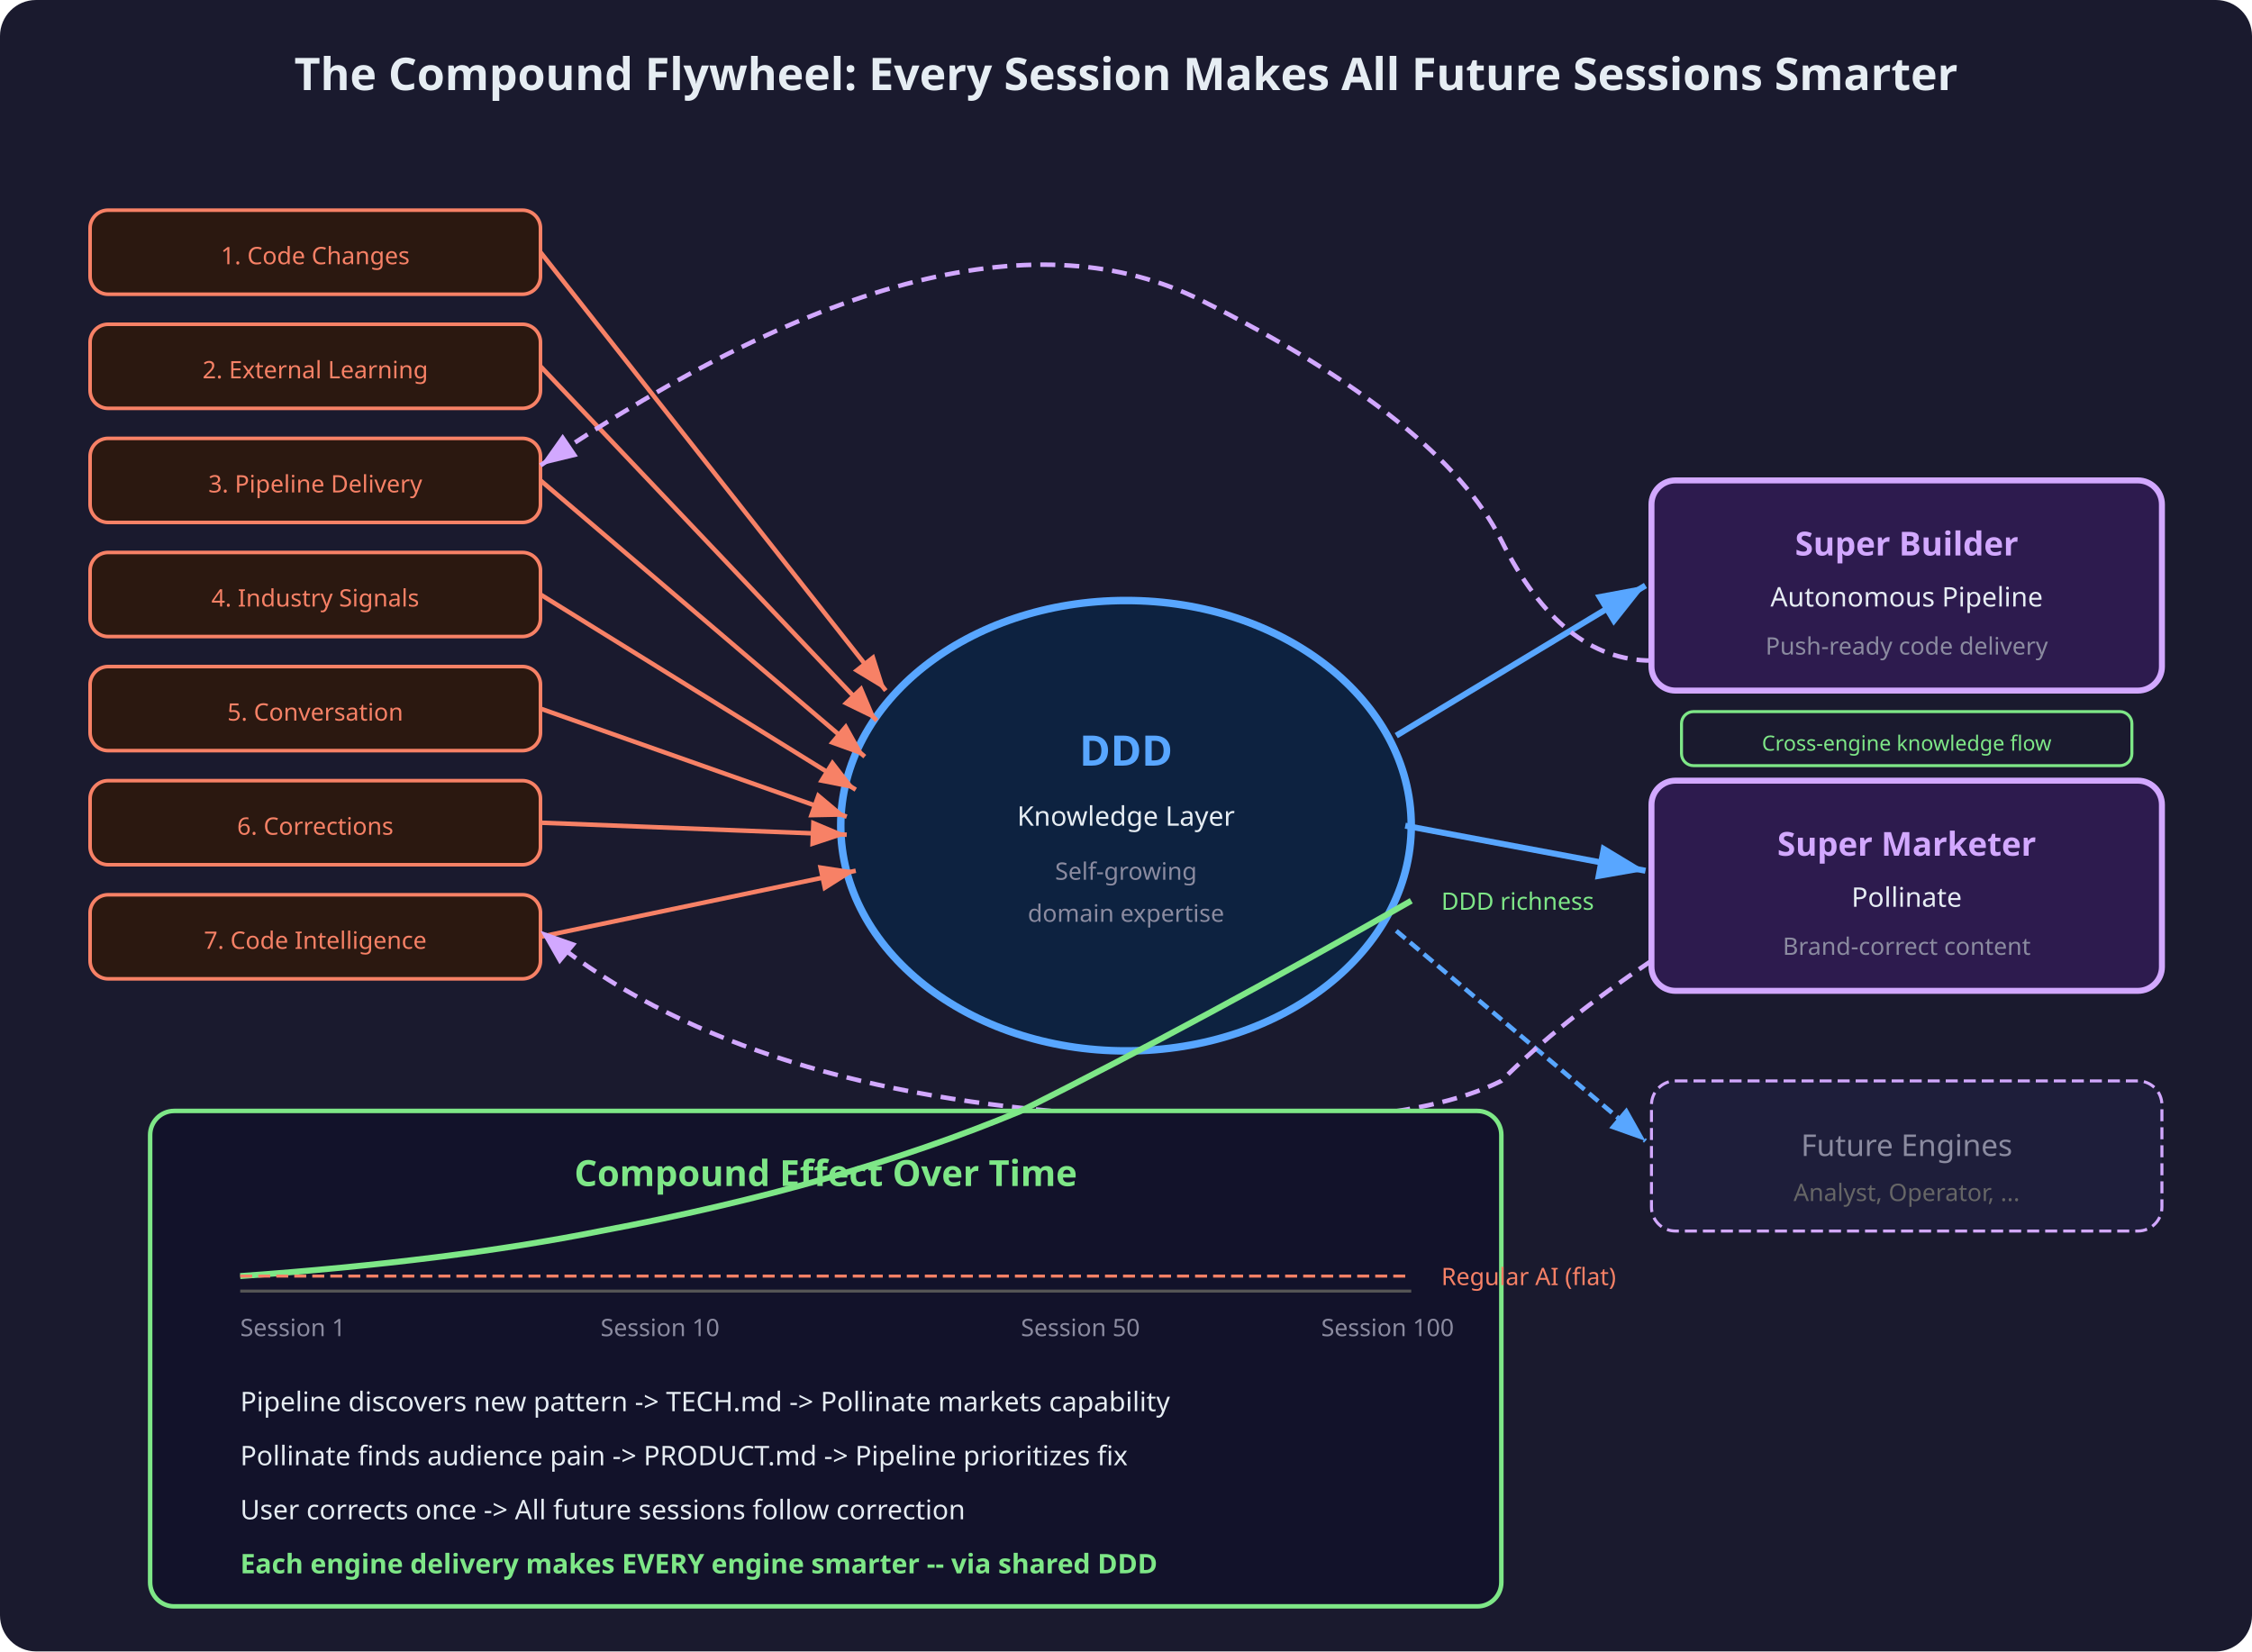
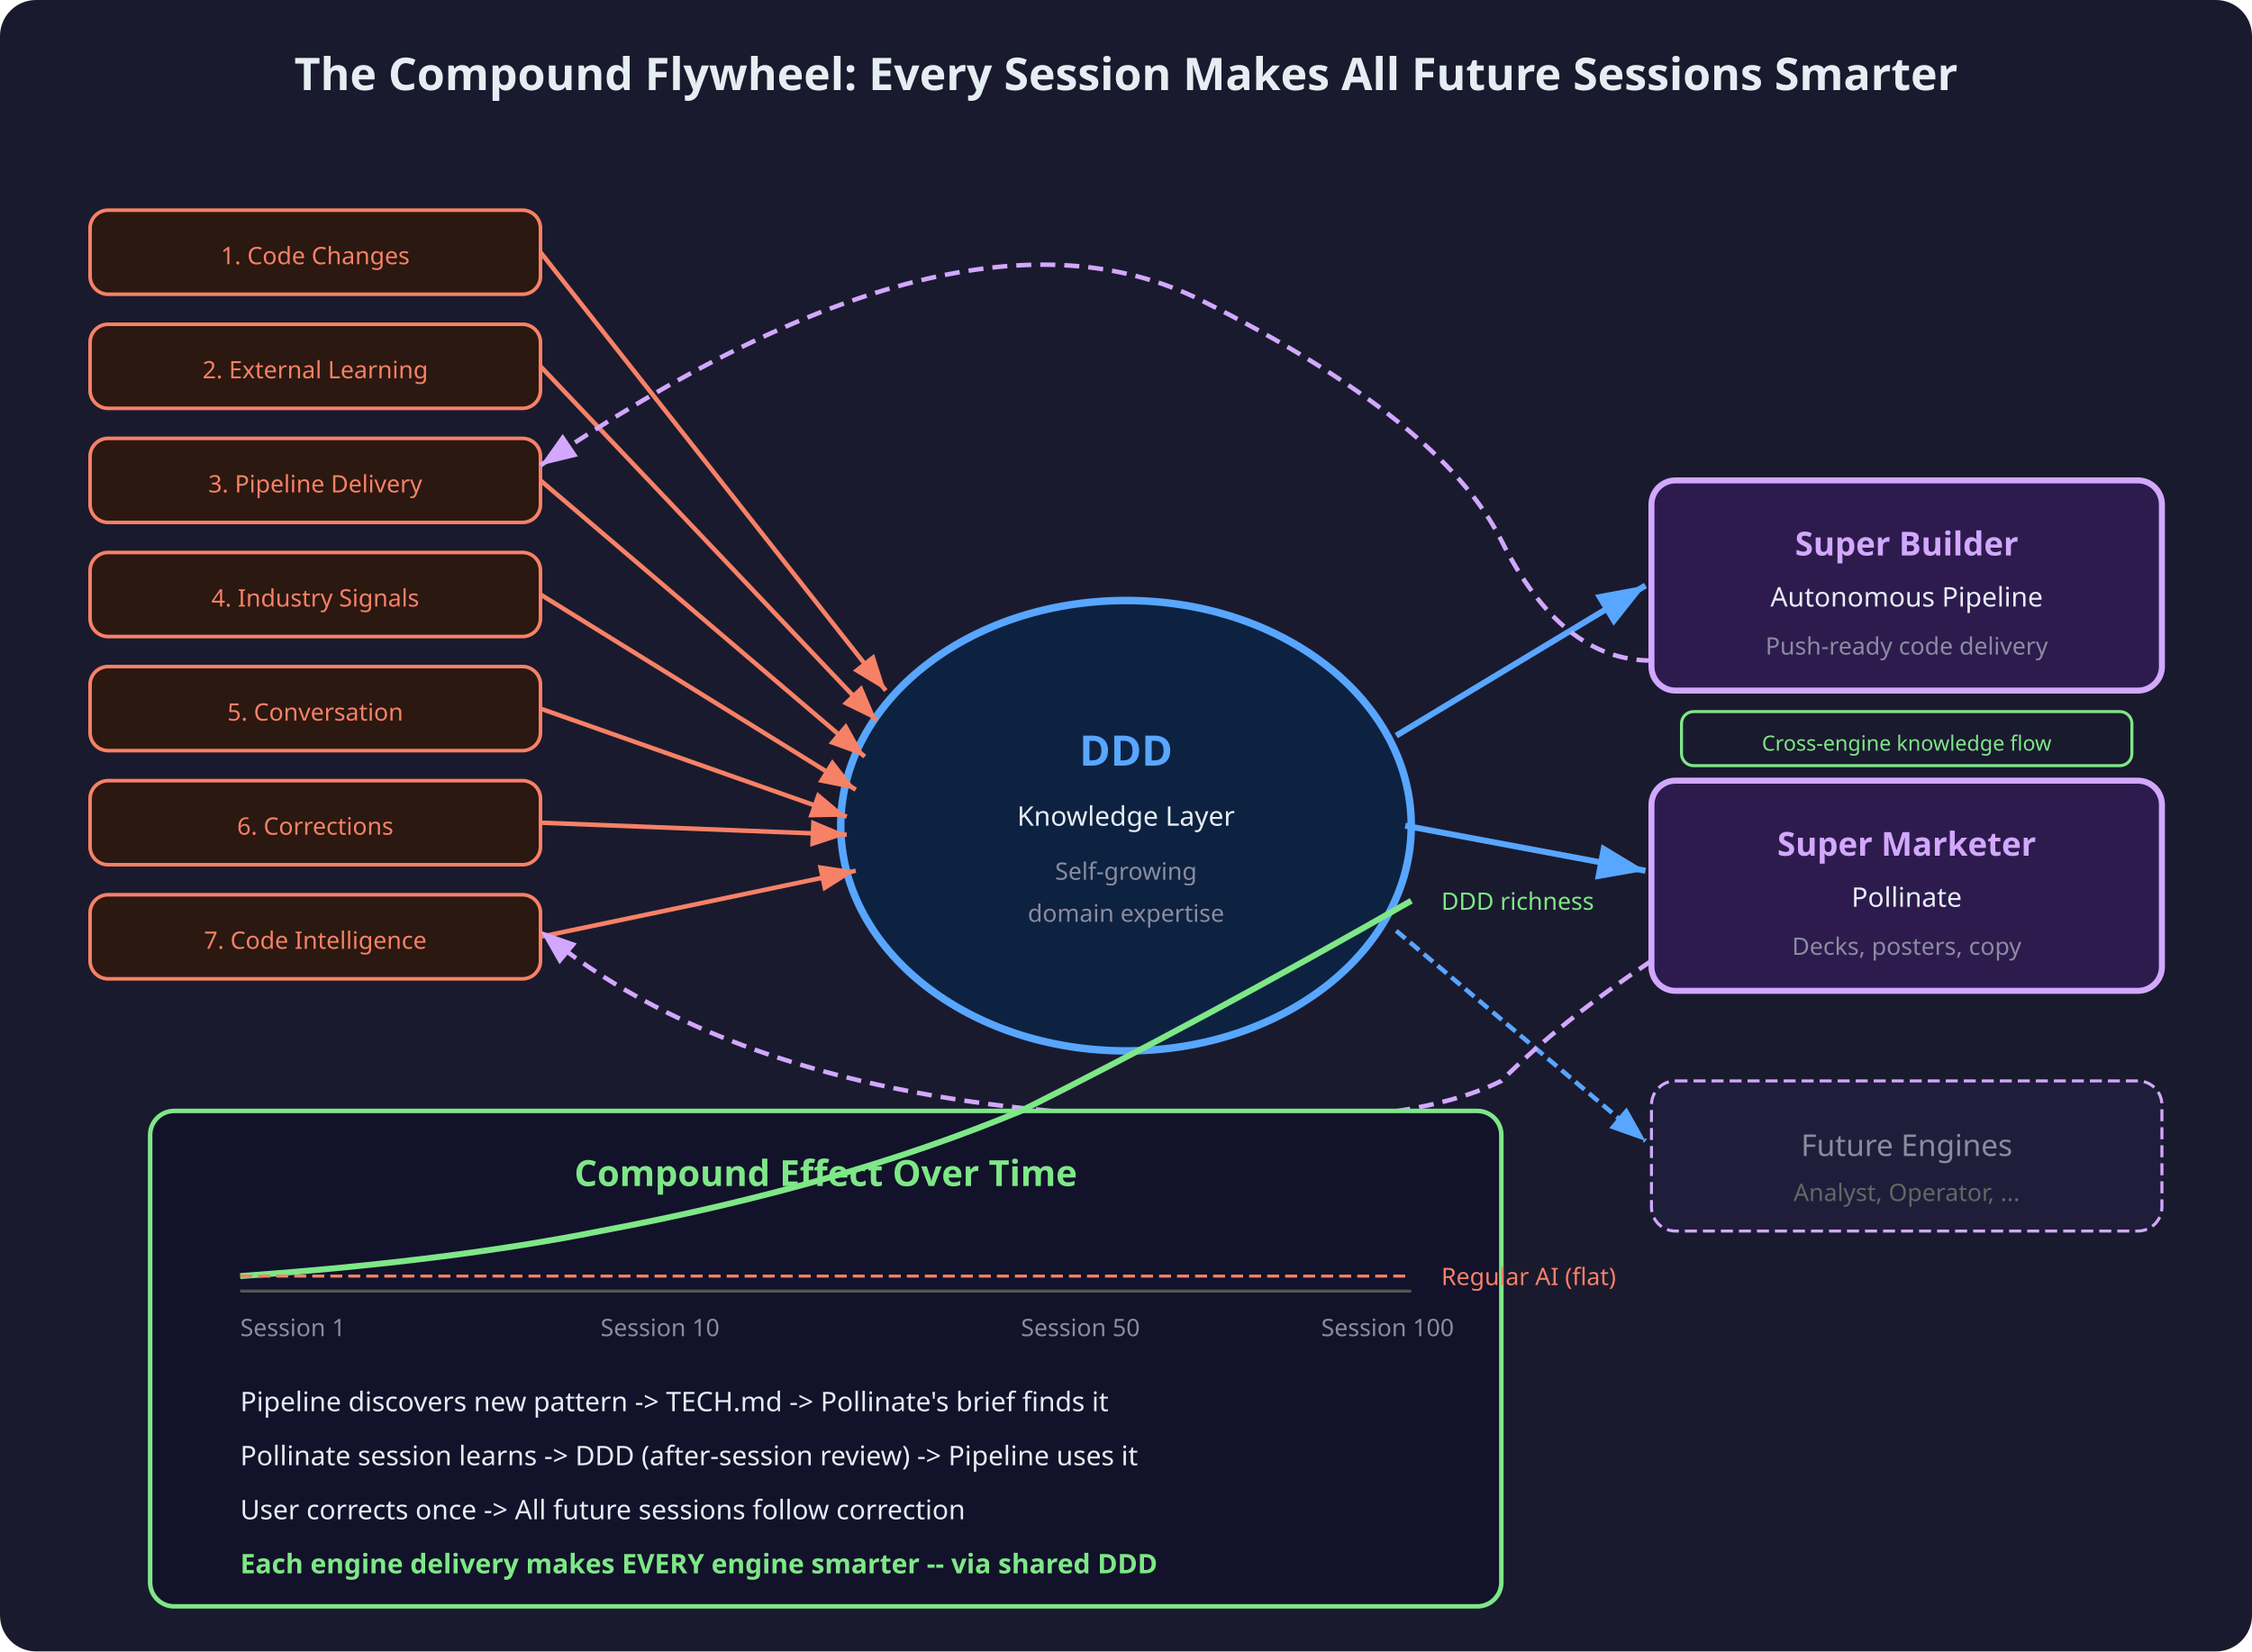
<svg xmlns="http://www.w3.org/2000/svg" viewBox="0 0 750 550" font-family="sans-serif">
  <defs>
    <marker id="arr6" markerWidth="8" markerHeight="6" refX="8" refY="3" orient="auto">
      <path d="M0,0 L8,3 L0,6" fill="#58a6ff" />
    </marker>
    <marker id="arr6g" markerWidth="8" markerHeight="6" refX="8" refY="3" orient="auto">
      <path d="M0,0 L8,3 L0,6" fill="#7ee787" />
    </marker>
    <marker id="arr6o" markerWidth="8" markerHeight="6" refX="8" refY="3" orient="auto">
      <path d="M0,0 L8,3 L0,6" fill="#f78166" />
    </marker>
    <marker id="arr6p" markerWidth="8" markerHeight="6" refX="8" refY="3" orient="auto">
      <path d="M0,0 L8,3 L0,6" fill="#d2a8ff" />
    </marker>
  </defs>
  <rect width="750" height="550" fill="#1a1a2e" rx="12" />
  <text x="375" y="30" text-anchor="middle" fill="#e6edf3" font-size="15" font-weight="bold">The Compound Flywheel: Every Session Makes All Future Sessions Smarter</text>
  <ellipse cx="375" cy="275" rx="95" ry="75" fill="#0d2240" stroke="#58a6ff" stroke-width="2.5" />
  <text x="375" y="255" text-anchor="middle" fill="#58a6ff" font-size="14" font-weight="bold">DDD</text>
  <text x="375" y="275" text-anchor="middle" fill="#e6edf3" font-size="9">Knowledge Layer</text>
  <text x="375" y="293" text-anchor="middle" fill="#8b8ba0" font-size="8">Self-growing</text>
  <text x="375" y="307" text-anchor="middle" fill="#8b8ba0" font-size="8">domain expertise</text>
  <rect x="30" y="70" width="150" height="28" rx="6" fill="#2b1810" stroke="#f78166" stroke-width="1.2" />
  <text x="105" y="88" text-anchor="middle" fill="#f78166" font-size="8">1. Code Changes</text>
  <rect x="30" y="108" width="150" height="28" rx="6" fill="#2b1810" stroke="#f78166" stroke-width="1.2" />
  <text x="105" y="126" text-anchor="middle" fill="#f78166" font-size="8">2. External Learning</text>
  <rect x="30" y="146" width="150" height="28" rx="6" fill="#2b1810" stroke="#f78166" stroke-width="1.2" />
  <text x="105" y="164" text-anchor="middle" fill="#f78166" font-size="8">3. Pipeline Delivery</text>
  <rect x="30" y="184" width="150" height="28" rx="6" fill="#2b1810" stroke="#f78166" stroke-width="1.2" />
  <text x="105" y="202" text-anchor="middle" fill="#f78166" font-size="8">4. Industry Signals</text>
  <rect x="30" y="222" width="150" height="28" rx="6" fill="#2b1810" stroke="#f78166" stroke-width="1.2" />
  <text x="105" y="240" text-anchor="middle" fill="#f78166" font-size="8">5. Conversation</text>
  <rect x="30" y="260" width="150" height="28" rx="6" fill="#2b1810" stroke="#f78166" stroke-width="1.2" />
  <text x="105" y="278" text-anchor="middle" fill="#f78166" font-size="8">6. Corrections</text>
  <rect x="30" y="298" width="150" height="28" rx="6" fill="#2b1810" stroke="#f78166" stroke-width="1.2" />
  <text x="105" y="316" text-anchor="middle" fill="#f78166" font-size="8">7. Code Intelligence</text>
  <line x1="180" y1="84" x2="295" y2="230" stroke="#f78166" stroke-width="1.5" marker-end="url(#arr6o)" />
  <line x1="180" y1="122" x2="292" y2="240" stroke="#f78166" stroke-width="1.5" marker-end="url(#arr6o)" />
  <line x1="180" y1="160" x2="288" y2="252" stroke="#f78166" stroke-width="1.5" marker-end="url(#arr6o)" />
  <line x1="180" y1="198" x2="285" y2="263" stroke="#f78166" stroke-width="1.5" marker-end="url(#arr6o)" />
  <line x1="180" y1="236" x2="282" y2="272" stroke="#f78166" stroke-width="1.5" marker-end="url(#arr6o)" />
  <line x1="180" y1="274" x2="282" y2="278" stroke="#f78166" stroke-width="1.5" marker-end="url(#arr6o)" />
  <line x1="180" y1="312" x2="285" y2="290" stroke="#f78166" stroke-width="1.5" marker-end="url(#arr6o)" />
  <rect x="550" y="160" width="170" height="70" rx="8" fill="#2d1b4e" stroke="#d2a8ff" stroke-width="2" />
  <text x="635" y="185" text-anchor="middle" fill="#d2a8ff" font-size="11" font-weight="bold">Super Builder</text>
  <text x="635" y="202" text-anchor="middle" fill="#e6edf3" font-size="9">Autonomous Pipeline</text>
  <text x="635" y="218" text-anchor="middle" fill="#8b8ba0" font-size="8">Push-ready code delivery</text>
  <rect x="550" y="260" width="170" height="70" rx="8" fill="#2d1b4e" stroke="#d2a8ff" stroke-width="2" />
  <text x="635" y="285" text-anchor="middle" fill="#d2a8ff" font-size="11" font-weight="bold">Super Marketer</text>
  <text x="635" y="302" text-anchor="middle" fill="#e6edf3" font-size="9">Pollinate</text>
-   <text x="635" y="318" text-anchor="middle" fill="#8b8ba0" font-size="8">Brand-correct content</text>
+   <text x="635" y="318" text-anchor="middle" fill="#8b8ba0" font-size="8">Decks, posters, copy</text>
  <rect x="550" y="360" width="170" height="50" rx="8" fill="#1e1e3a" stroke="#d2a8ff" stroke-width="1" stroke-dasharray="4,2" />
  <text x="635" y="385" text-anchor="middle" fill="#8b8ba0" font-size="10">Future Engines</text>
  <text x="635" y="400" text-anchor="middle" fill="#666" font-size="8">Analyst, Operator, ...</text>
  <line x1="465" y1="245" x2="548" y2="195" stroke="#58a6ff" stroke-width="2" marker-end="url(#arr6)" />
  <line x1="468" y1="275" x2="548" y2="290" stroke="#58a6ff" stroke-width="2" marker-end="url(#arr6)" />
  <line x1="465" y1="310" x2="548" y2="380" stroke="#58a6ff" stroke-width="1.5" stroke-dasharray="4,2" marker-end="url(#arr6)" />
  <path d="M550,220 Q520,220 500,180 Q480,140 400,100 Q320,60 180,155" fill="none" stroke="#d2a8ff" stroke-width="1.5" stroke-dasharray="5,3" marker-end="url(#arr6p)" />
  <path d="M550,320 Q520,340 500,360 Q460,380 350,370 Q240,360 180,310" fill="none" stroke="#d2a8ff" stroke-width="1.5" stroke-dasharray="5,3" marker-end="url(#arr6p)" />
  <rect x="560" y="237" width="150" height="18" rx="4" fill="#1a1a2e" stroke="#7ee787" stroke-width="1" />
  <text x="635" y="250" text-anchor="middle" fill="#7ee787" font-size="7">Cross-engine knowledge flow</text>
  <rect x="50" y="370" width="450" height="165" rx="8" fill="#12122a" stroke="#7ee787" stroke-width="1.5" />
  <text x="275" y="395" text-anchor="middle" fill="#7ee787" font-size="12" font-weight="bold">Compound Effect Over Time</text>
  <line x1="80" y1="430" x2="470" y2="430" stroke="#555" stroke-width="1" />
  <text x="80" y="445" fill="#8b8ba0" font-size="8">Session 1</text>
  <text x="200" y="445" fill="#8b8ba0" font-size="8">Session 10</text>
  <text x="340" y="445" fill="#8b8ba0" font-size="8">Session 50</text>
  <text x="440" y="445" fill="#8b8ba0" font-size="8">Session 100</text>
  <path d="M80,425 Q150,420 200,410 Q280,395 340,370 Q400,340 470,300" fill="none" stroke="#7ee787" stroke-width="2" />
  <text x="480" y="303" fill="#7ee787" font-size="8">DDD richness</text>
  <line x1="80" y1="425" x2="470" y2="425" stroke="#f78166" stroke-width="1" stroke-dasharray="4,2" />
  <text x="480" y="428" fill="#f78166" font-size="8">Regular AI (flat)</text>
-   <text x="80" y="470" fill="#e6edf3" font-size="9">Pipeline discovers new pattern -&gt; TECH.md -&gt; Pollinate markets capability</text>
-   <text x="80" y="488" fill="#e6edf3" font-size="9">Pollinate finds audience pain -&gt; PRODUCT.md -&gt; Pipeline prioritizes fix</text>
+   <text x="80" y="470" fill="#e6edf3" font-size="9">Pipeline discovers new pattern -&gt; TECH.md -&gt; Pollinate's brief finds it</text>
+   <text x="80" y="488" fill="#e6edf3" font-size="9">Pollinate session learns -&gt; DDD (after-session review) -&gt; Pipeline uses it</text>
  <text x="80" y="506" fill="#e6edf3" font-size="9">User corrects once -&gt; All future sessions follow correction</text>
  <text x="80" y="524" fill="#7ee787" font-size="9" font-weight="bold">Each engine delivery makes EVERY engine smarter -- via shared DDD</text>
</svg>
